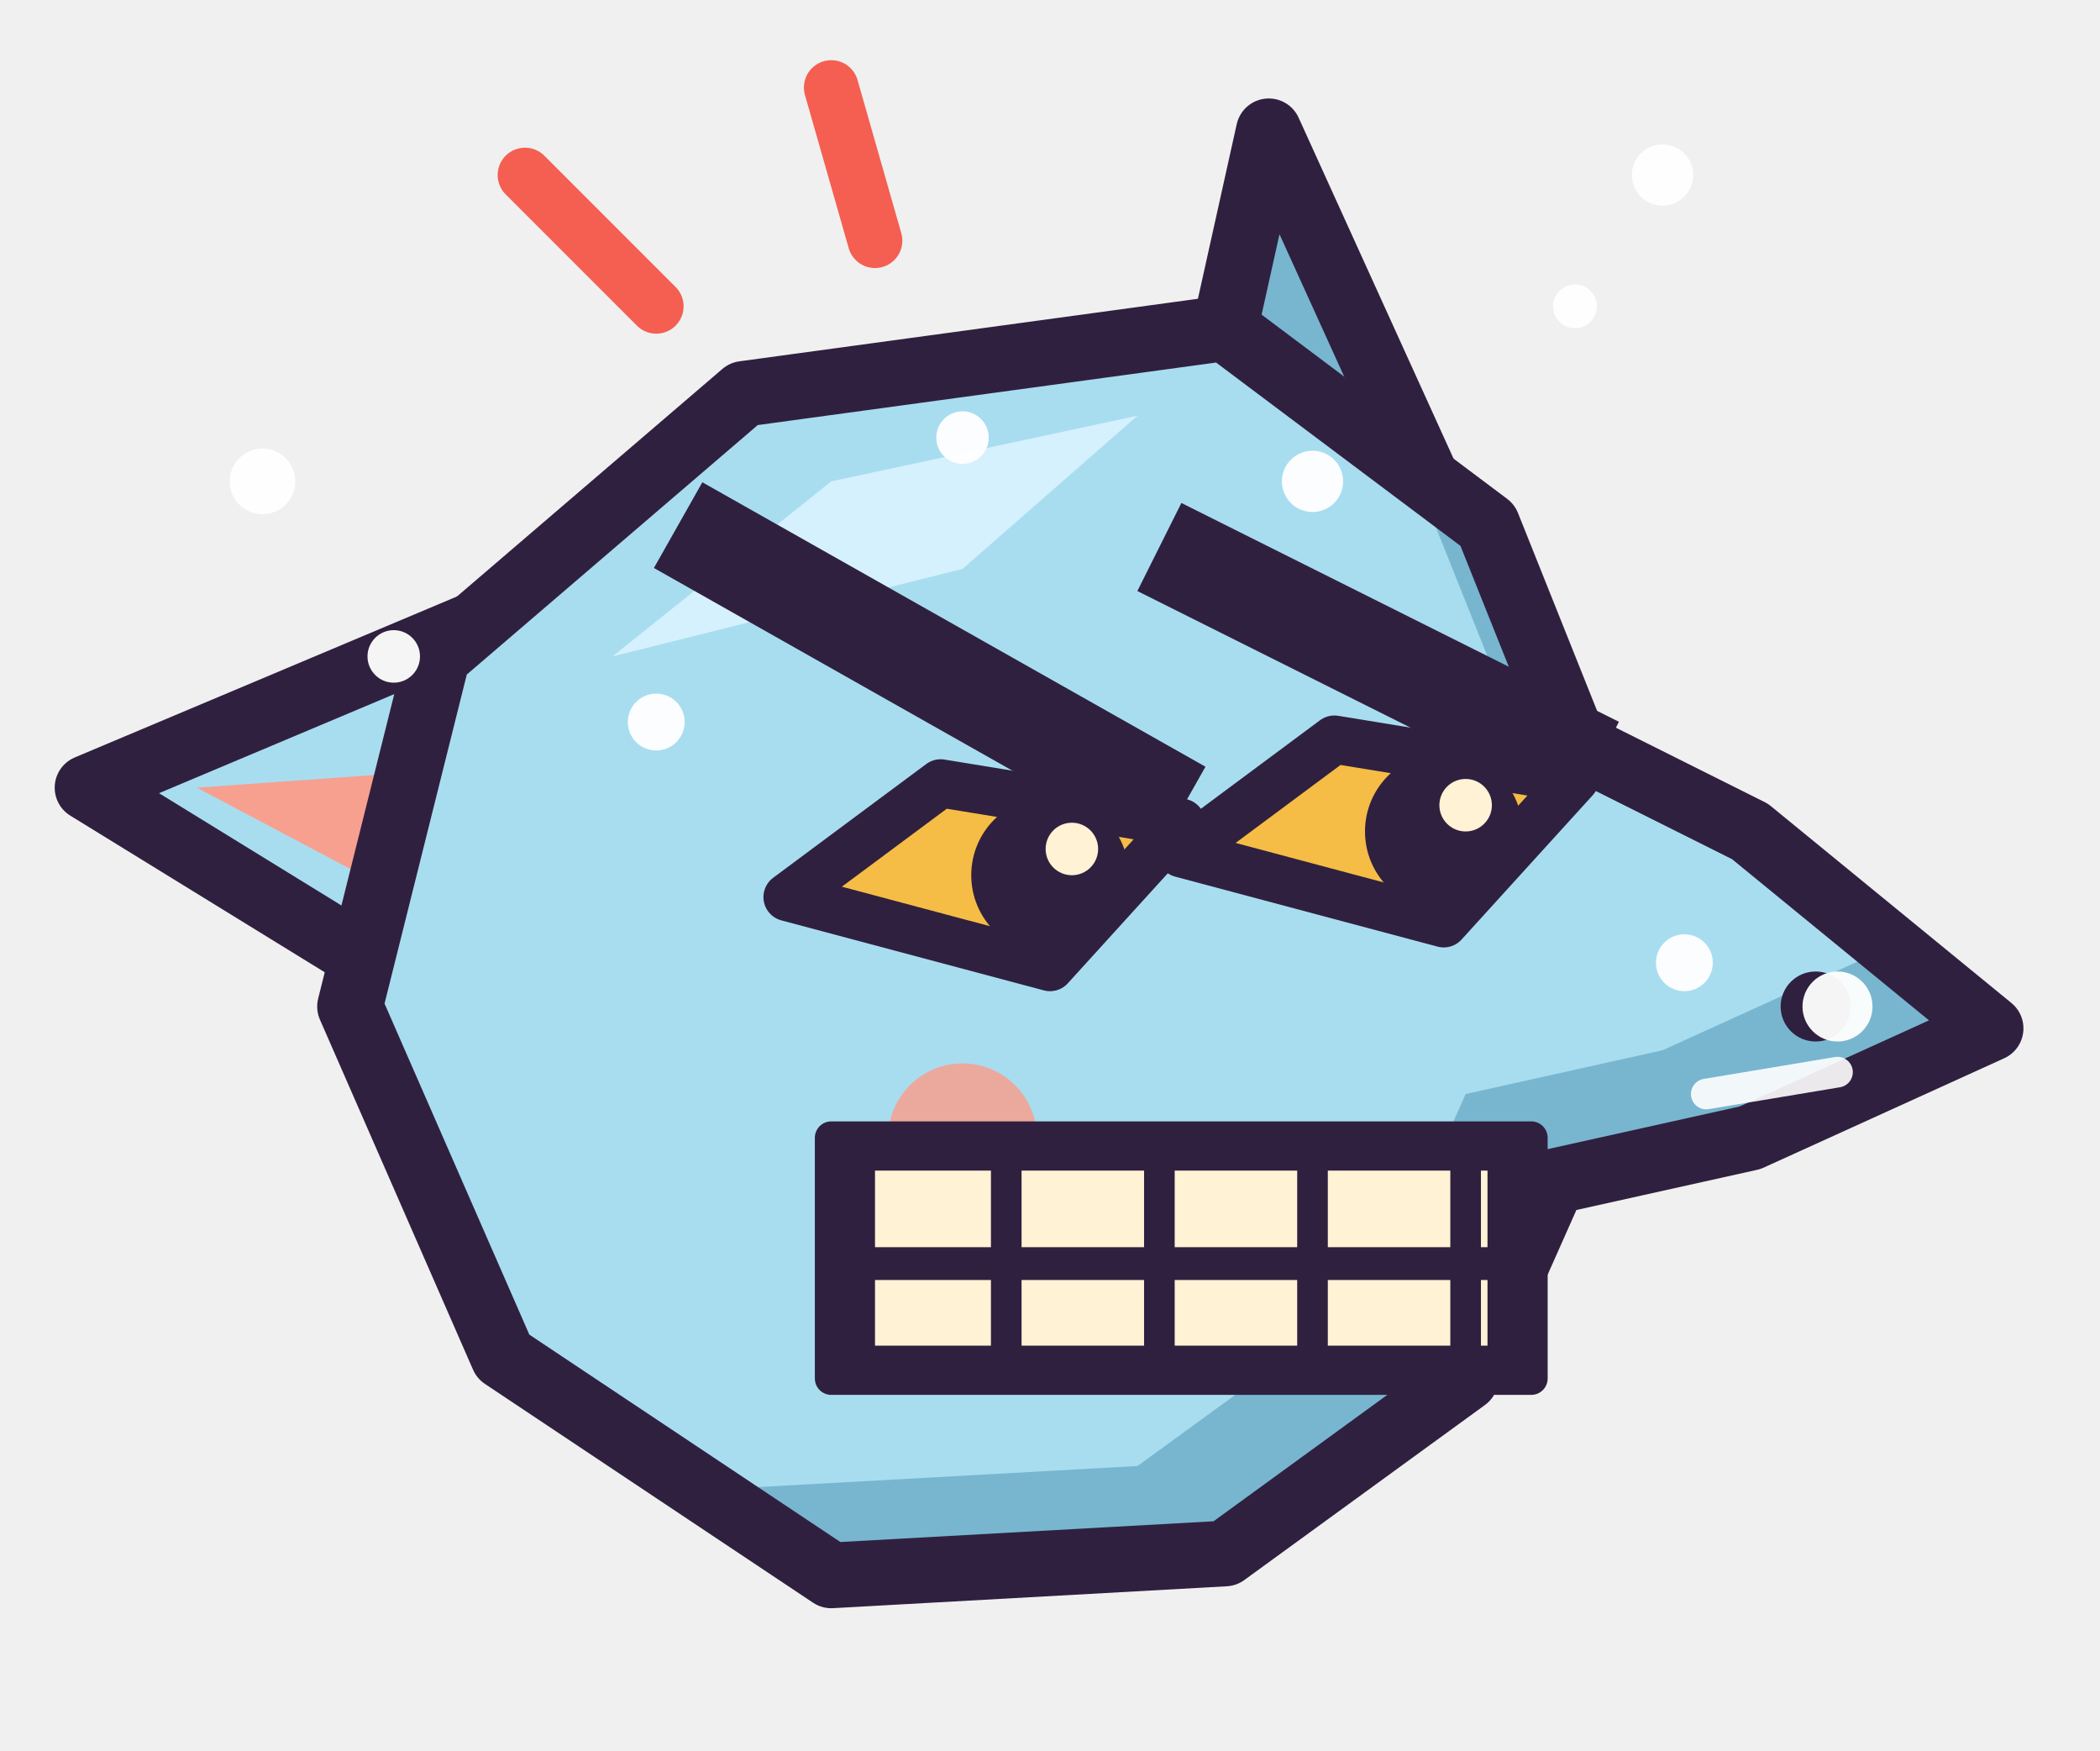
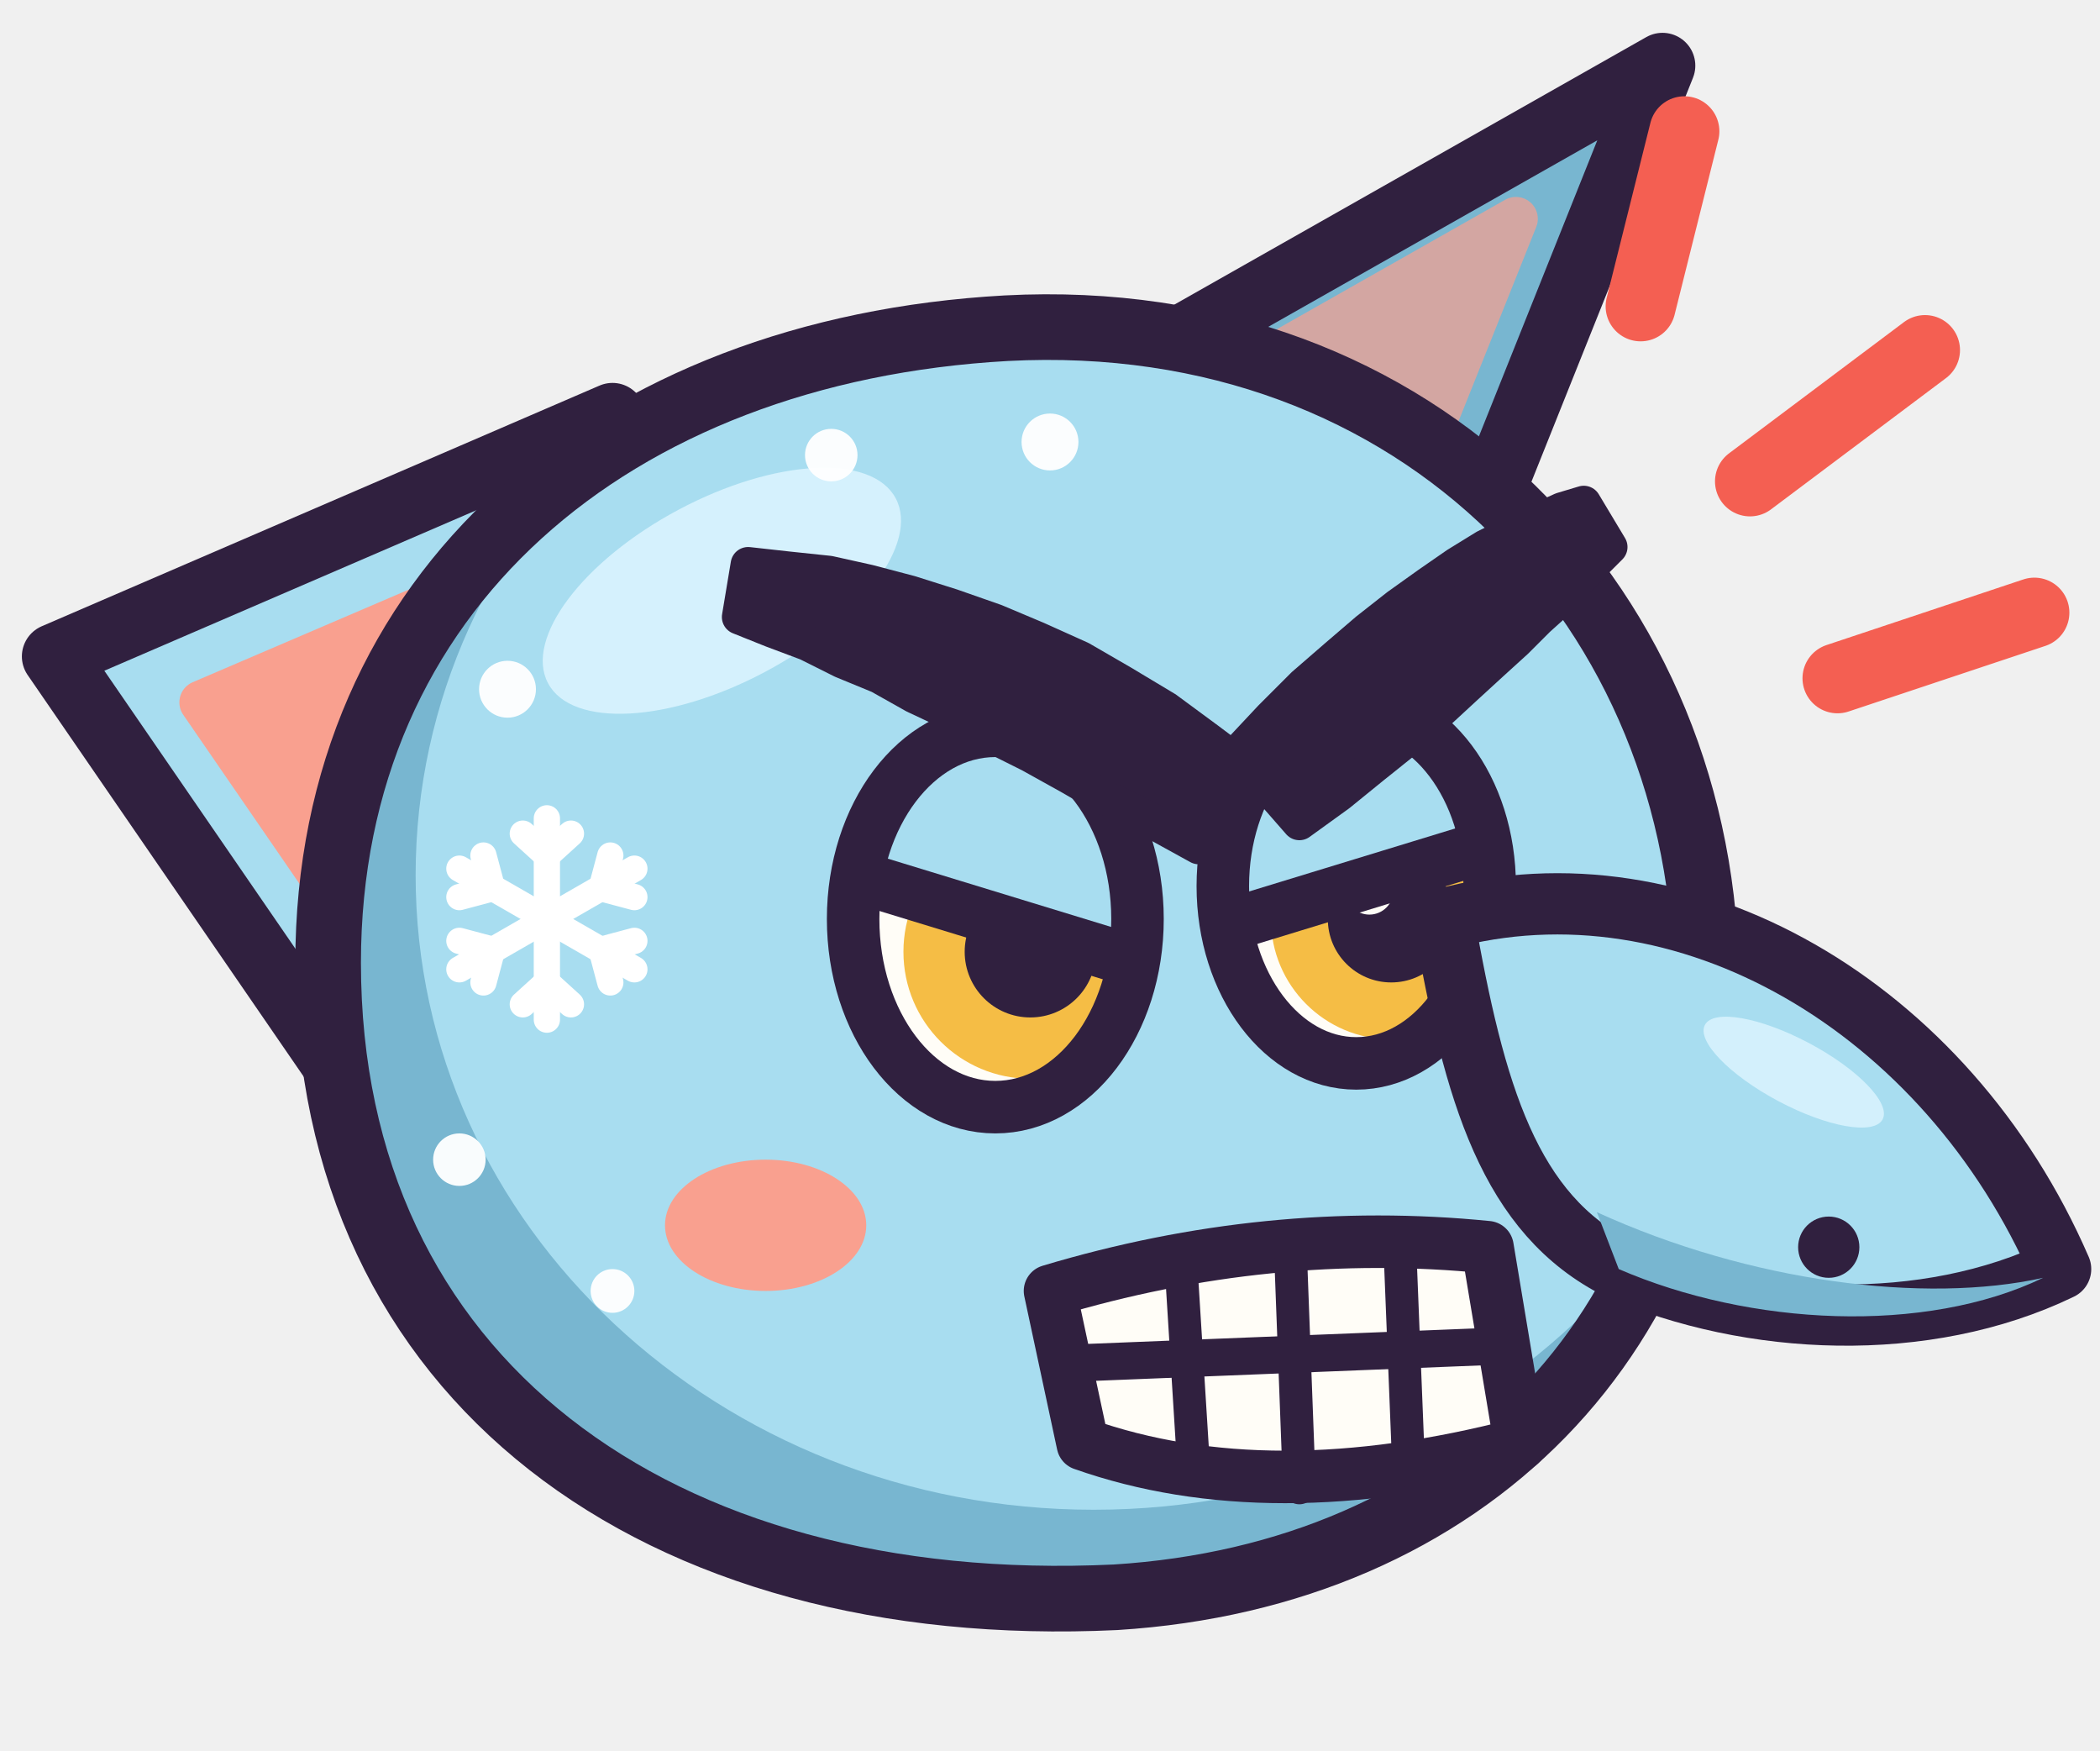
<svg xmlns="http://www.w3.org/2000/svg" width="96" height="80" viewBox="0 0 96 80">
-   <path d="M54 24L68 28L58 6Z" fill="#78B6D0" stroke="#30203F" stroke-width="3" stroke-linejoin="round" />
-   <g>
-     <clipPath id="c1">
-       <path d="M23 28L30 52L4 36Z" />
-     </clipPath>
-     <path d="M23 28L30 52L4 36Z" fill="#78B6D0" />
-     <g clip-path="url(#c1)">
-       <path transform="translate(-3 -3)" d="M23 28L30 52L4 36Z" fill="#A8DDF0" />
+   <path d="M46 20L76 3L66 28Z" fill="#78B6D0" stroke="#30203F" stroke-width="3" stroke-linejoin="round" />
+   <g opacity=".7">
+     <path d="M54.3 18.5L69.3 10L64.3 22.5Z" fill="#F9A08F" stroke="#F9A08F" stroke-width="2" stroke-linejoin="round" />
+   </g>
+   <path d="M28 19L2.5 30L19 54Z" fill="#A8DDF0" stroke="#30203F" stroke-width="3" stroke-linejoin="round" />
+   <path d="M22.5 26.4L9.2 32.1L17.8 44.6Z" fill="#F9A08F" stroke="#F9A08F" stroke-width="2" stroke-linejoin="round" />
+   <clipPath id="c1">
+     <path d="M46 15C65 14 78 28 78 45C78 61 67 72 51 73C30 74 15 63 15 44C15 27 28 16 46 15Z" />
+   </clipPath>
+   <g clip-path="url(#c1)">
+     <rect x="0" y="0" width="96" height="80" fill="#78B6D0" />
+     <ellipse cx="50" cy="40" rx="31" ry="29" fill="#A8DDF0" />
+     <ellipse cx="33" cy="27" rx="9" ry="4.2" fill="#DDF5FF" opacity=".85" transform="rotate(-28 33 27)" />
+     <ellipse cx="35" cy="56" rx="4.6" ry="3" fill="#F9A08F" />
+   </g>
+   <path d="M46 15C65 14 78 28 78 45C78 61 67 72 51 73C30 74 15 63 15 44C15 27 28 16 46 15Z" fill="none" stroke="#30203F" stroke-width="3" stroke-linecap="round" stroke-linejoin="round" />
+   <clipPath id="c2">
+     <ellipse cx="45.5" cy="42" rx="6.5" ry="8.6" />
+   </clipPath>
+   <ellipse cx="45.5" cy="42" rx="6.5" ry="8.6" fill="#FFFDF7" />
+   <g clip-path="url(#c2)">
+     <circle cx="47.1" cy="43.5" r="5.8" fill="#F5BD45" />
+     <circle cx="47.1" cy="43.5" r="3" fill="#30203F" />
+     <circle cx="46.1" cy="42.1" r="1.1" fill="#FFFDF7" />
+     <g transform="rotate(17 45.5 42)">
+       <rect x="32.5" y="16.2" width="26" height="25.8" fill="#A8DDF0" />
+       <path d="M32.5 42L58.5 42" fill="none" stroke="#30203F" stroke-width="2.4" stroke-linecap="round" stroke-linejoin="round" />
    </g>
-     <path d="M23 28L30 52L4 36Z" fill="none" stroke="#30203F" stroke-width="3" stroke-linejoin="round" />
  </g>
-   <path d="M23 35L26 45L9 36Z" fill="#F7A08F" />
-   <g>
-     <clipPath id="c2">
-       <path d="M20 30L34 18L56 15L68 24L72 34L80 38L91 47L80 52L71 54L67 63L56 71L38 72L23 62L16 46Z" />
-     </clipPath>
-     <path d="M20 30L34 18L56 15L68 24L72 34L80 38L91 47L80 52L71 54L67 63L56 71L38 72L23 62L16 46Z" fill="#78B6D0" />
-     <g clip-path="url(#c2)">
-       <path transform="translate(-4 -4)" d="M20 30L34 18L56 15L68 24L72 34L80 38L91 47L80 52L71 54L67 63L56 71L38 72L23 62L16 46Z" fill="#A8DDF0" />
+   <ellipse cx="45.5" cy="42" rx="6.5" ry="8.6" fill="none" stroke="#30203F" stroke-width="2.4" />
+   <clipPath id="c3">
+     <ellipse cx="62" cy="40.5" rx="6.1" ry="8.1" />
+   </clipPath>
+   <ellipse cx="62" cy="40.5" rx="6.1" ry="8.1" fill="#FFFDF7" />
+   <g clip-path="url(#c3)">
+     <circle cx="63.6" cy="42" r="5.5" fill="#F5BD45" />
+     <circle cx="63.6" cy="42" r="2.9" fill="#30203F" />
+     <circle cx="62.6" cy="40.7" r="1.1" fill="#FFFDF7" />
+     <g transform="rotate(-17 62 40.5)">
+       <rect x="49.8" y="16.2" width="24.4" height="24.3" fill="#A8DDF0" />
+       <path d="M49.8 40.5L74.2 40.5" fill="none" stroke="#30203F" stroke-width="2.4" stroke-linecap="round" stroke-linejoin="round" />
    </g>
-     <path d="M20 30L34 18L56 15L68 24L72 34L80 38L91 47L80 52L71 54L67 63L56 71L38 72L23 62L16 46Z" fill="none" stroke="#30203F" stroke-width="3" stroke-linejoin="round" />
  </g>
-   <path d="M28 30L38 22L52 19L44 26Z" fill="#DDF5FF" opacity=".85" />
-   <circle cx="83" cy="46" r="1.6" fill="#30203F" />
-   <circle cx="44" cy="52" r="3.4" fill="#F7A08F" opacity=".85" />
-   <path d="M36 41L43 35.8L54 37.6L48 44.2Z" fill="#F5BD45" stroke="#30203F" stroke-width="2.2" stroke-linejoin="round" />
-   <circle cx="48" cy="40" r="3.6" fill="#30203F" />
-   <circle cx="49" cy="38.8" r="1.2" fill="#FFF2D5" />
-   <path d="M54 39L61 33.8L72 35.6L66 42.2Z" fill="#F5BD45" stroke="#30203F" stroke-width="2.2" stroke-linejoin="round" />
-   <circle cx="66" cy="38" r="3.6" fill="#30203F" />
-   <circle cx="67" cy="36.8" r="1.2" fill="#FFF2D5" />
-   <path d="M31 24L54 37" fill="none" stroke="#30203F" stroke-width="4.5" stroke-linecap="butt" stroke-linejoin="round" />
-   <path d="M53 25L73 35" fill="none" stroke="#30203F" stroke-width="4.5" stroke-linecap="butt" stroke-linejoin="round" />
-   <path d="M38 52L70 52L70 63L38 63Z" fill="#30203F" stroke="#30203F" stroke-width="1.5" stroke-linejoin="round" />
-   <path d="M40 53.5L68 53.5L68 57L40 57Z" fill="#FFF2D5" />
-   <path d="M40 58.5L68 58.5L68 61.5L40 61.5Z" fill="#FFF2D5" />
-   <path d="M46 53L46 62" fill="none" stroke="#30203F" stroke-width="1.4" stroke-linecap="round" stroke-linejoin="round" />
-   <path d="M53 53L53 62" fill="none" stroke="#30203F" stroke-width="1.4" stroke-linecap="round" stroke-linejoin="round" />
-   <path d="M60 53L60 62" fill="none" stroke="#30203F" stroke-width="1.4" stroke-linecap="round" stroke-linejoin="round" />
-   <path d="M67 53L67 62" fill="none" stroke="#30203F" stroke-width="1.4" stroke-linecap="round" stroke-linejoin="round" />
-   <path d="M30 14L24 8" fill="none" stroke="#F45F52" stroke-width="2.5" stroke-linecap="round" stroke-linejoin="round" />
-   <path d="M40 11L38 4" fill="none" stroke="#F45F52" stroke-width="2.5" stroke-linecap="round" stroke-linejoin="round" />
-   <circle cx="84" cy="46" r="1.6" fill="#fff" opacity=".95" />
-   <circle cx="77" cy="44" r="1.3" fill="#fff" opacity=".95" />
-   <circle cx="60" cy="22" r="1.4" fill="#fff" opacity=".95" />
-   <circle cx="44" cy="20" r="1.2" fill="#fff" opacity=".95" />
-   <circle cx="30" cy="33" r="1.3" fill="#fff" opacity=".95" />
-   <circle cx="12" cy="22" r="1.5" fill="#fff" opacity=".95" />
-   <circle cx="18" cy="30" r="1.2" fill="#fff" opacity=".95" />
-   <circle cx="76" cy="8" r="1.4" fill="#fff" opacity=".95" />
-   <circle cx="72" cy="14" r="1" fill="#fff" opacity=".95" />
-   <path d="M78 50L84 49" fill="none" stroke="#fff" stroke-width="1.4" stroke-linecap="round" stroke-linejoin="round" opacity=".9" />
+   <ellipse cx="62" cy="40.5" rx="6.1" ry="8.1" fill="none" stroke="#30203F" stroke-width="2.4" />
+   <path d="M33.8 28.2L35.3 28.8L36.9 29.4L38.5 30.2L40.2 30.9L41.8 31.8L43.5 32.6L45.3 33.6L47.1 34.5L48.9 35.5L50.8 36.6L52.8 37.6L54.8 38.7L57.2 35.3L55.2 33.8L53.3 32.4L51.3 31.2L49.4 30.1L47.4 29.2L45.5 28.4L43.5 27.7L41.6 27.1L39.7 26.6L37.9 26.2L36 26L34.2 25.8Z" fill="#30203F" stroke="#30203F" stroke-width="1.6" stroke-linejoin="round" />
+   <path d="M59.4 37.6L61.2 36.3L62.8 35L64.3 33.8L65.7 32.6L67 31.4L68.2 30.3L69.3 29.3L70.3 28.3L71.3 27.4L72.1 26.5L72.9 25.7L73.6 25L72.4 23L71.4 23.3L70.3 23.8L69.1 24.4L67.9 25L66.6 25.8L65.3 26.7L63.9 27.7L62.5 28.8L61.1 30L59.6 31.3L58.1 32.8L56.6 34.4Z" fill="#30203F" stroke="#30203F" stroke-width="1.6" stroke-linejoin="round" />
+   <path d="M48 59Q58 56 68 57L69.5 66Q58 69 49.5 66Z" fill="#FFFDF7" stroke="#30203F" stroke-width="2.4" stroke-linejoin="round" />
+   <path d="M49 62.3L69 61.5" fill="none" stroke="#30203F" stroke-width="1.7" stroke-linecap="round" stroke-linejoin="round" />
+   <path d="M54 58L54.6 67.6M59 57.4L59.4 68M64 57.2L64.4 67.2" fill="none" stroke="#30203F" stroke-width="1.5" stroke-linecap="round" stroke-linejoin="round" />
+   <path d="M66 42C77 39 89 46 94.2 58C88 61 80 60.6 74 58C69 55.5 67.4 50 66 42Z" fill="#A8DDF0" stroke="#30203F" stroke-width="2.8" stroke-linejoin="round" />
+   <path d="M74 58C80 60.6 88 61 93.4 58.4C88 59.6 80 58.6 73 55.4Z" fill="#78B6D0" />
+   <ellipse cx="82" cy="49" rx="4.6" ry="1.5" fill="#DDF5FF" opacity=".8" transform="rotate(28 82 49)" />
+   <circle cx="83.6" cy="57" r="1.4" fill="#30203F" />
+   <path d="M80 22L88 16" fill="none" stroke="#F45F52" stroke-width="3.2" stroke-linecap="round" stroke-linejoin="round" />
+   <path d="M84 31L93 28" fill="none" stroke="#F45F52" stroke-width="3.2" stroke-linecap="round" stroke-linejoin="round" />
+   <path d="M75 14L77 6" fill="none" stroke="#F45F52" stroke-width="3.2" stroke-linecap="round" stroke-linejoin="round" />
+   <path d="M21 39.7L29 44.3" fill="none" stroke="#fff" stroke-width="1.2" stroke-linecap="round" stroke-linejoin="round" />
+   <path d="M22.5 40.6L21 41" fill="none" stroke="#fff" stroke-width="1.2" stroke-linecap="round" stroke-linejoin="round" />
+   <path d="M22.5 40.6L22.1 39.1" fill="none" stroke="#fff" stroke-width="1.2" stroke-linecap="round" stroke-linejoin="round" />
+   <path d="M27.5 43.4L29 43" fill="none" stroke="#fff" stroke-width="1.2" stroke-linecap="round" stroke-linejoin="round" />
+   <path d="M27.5 43.4L27.9 44.9" fill="none" stroke="#fff" stroke-width="1.2" stroke-linecap="round" stroke-linejoin="round" />
+   <path d="M25 37.4L25 46.6" fill="none" stroke="#fff" stroke-width="1.2" stroke-linecap="round" stroke-linejoin="round" />
+   <path d="M25 39.1L23.9 38.1" fill="none" stroke="#fff" stroke-width="1.2" stroke-linecap="round" stroke-linejoin="round" />
+   <path d="M25 39.1L26.1 38.1" fill="none" stroke="#fff" stroke-width="1.2" stroke-linecap="round" stroke-linejoin="round" />
+   <path d="M25 44.9L26.1 45.9" fill="none" stroke="#fff" stroke-width="1.2" stroke-linecap="round" stroke-linejoin="round" />
+   <path d="M25 44.9L23.9 45.9" fill="none" stroke="#fff" stroke-width="1.2" stroke-linecap="round" stroke-linejoin="round" />
+   <path d="M29 39.7L21 44.3" fill="none" stroke="#fff" stroke-width="1.2" stroke-linecap="round" stroke-linejoin="round" />
+   <path d="M27.5 40.6L27.9 39.1" fill="none" stroke="#fff" stroke-width="1.2" stroke-linecap="round" stroke-linejoin="round" />
+   <path d="M27.5 40.6L29 41" fill="none" stroke="#fff" stroke-width="1.2" stroke-linecap="round" stroke-linejoin="round" />
+   <path d="M22.5 43.4L22.1 44.9" fill="none" stroke="#fff" stroke-width="1.2" stroke-linecap="round" stroke-linejoin="round" />
+   <path d="M22.5 43.4L21 43" fill="none" stroke="#fff" stroke-width="1.2" stroke-linecap="round" stroke-linejoin="round" />
+   <circle cx="23.2" cy="31.5" r="1.3" fill="#fff" opacity=".95" />
+   <circle cx="38" cy="20.8" r="1.2" fill="#fff" opacity=".95" />
+   <circle cx="48" cy="20.2" r="1.3" fill="#fff" opacity=".95" />
+   <circle cx="21" cy="53" r="1.2" fill="#fff" opacity=".95" />
+   <circle cx="28" cy="59" r="1" fill="#fff" opacity=".95" />
</svg>
